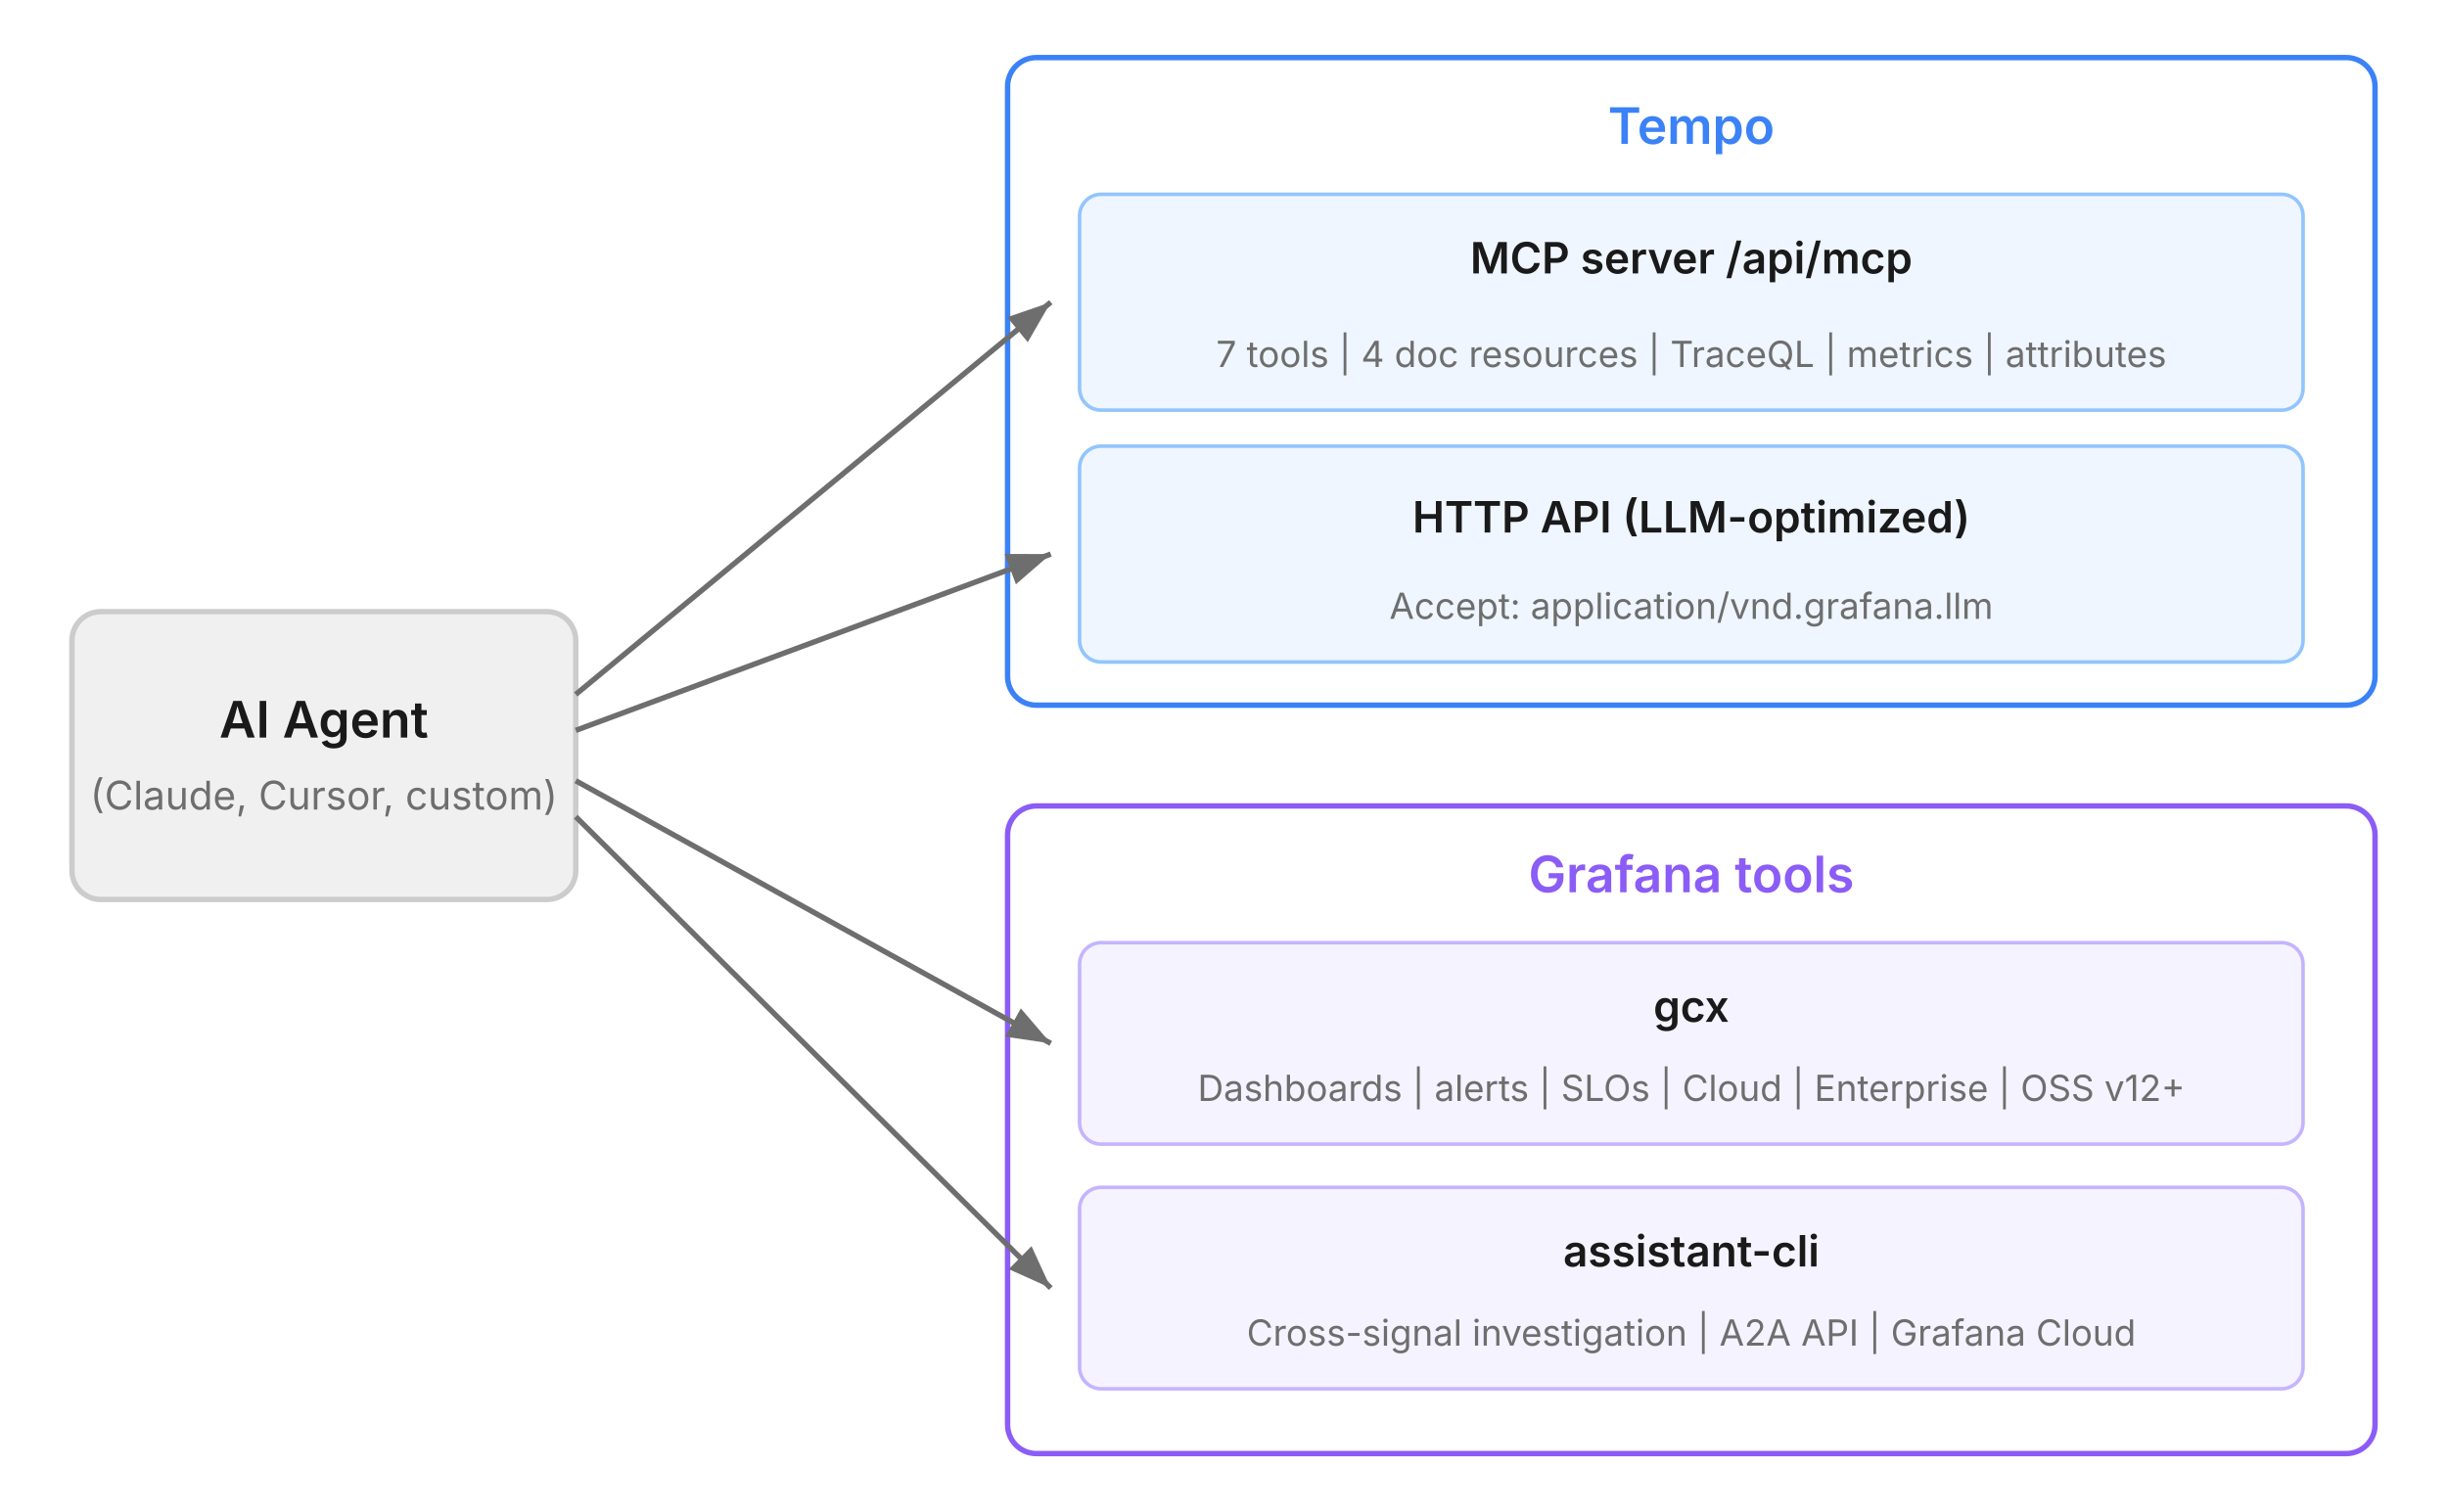
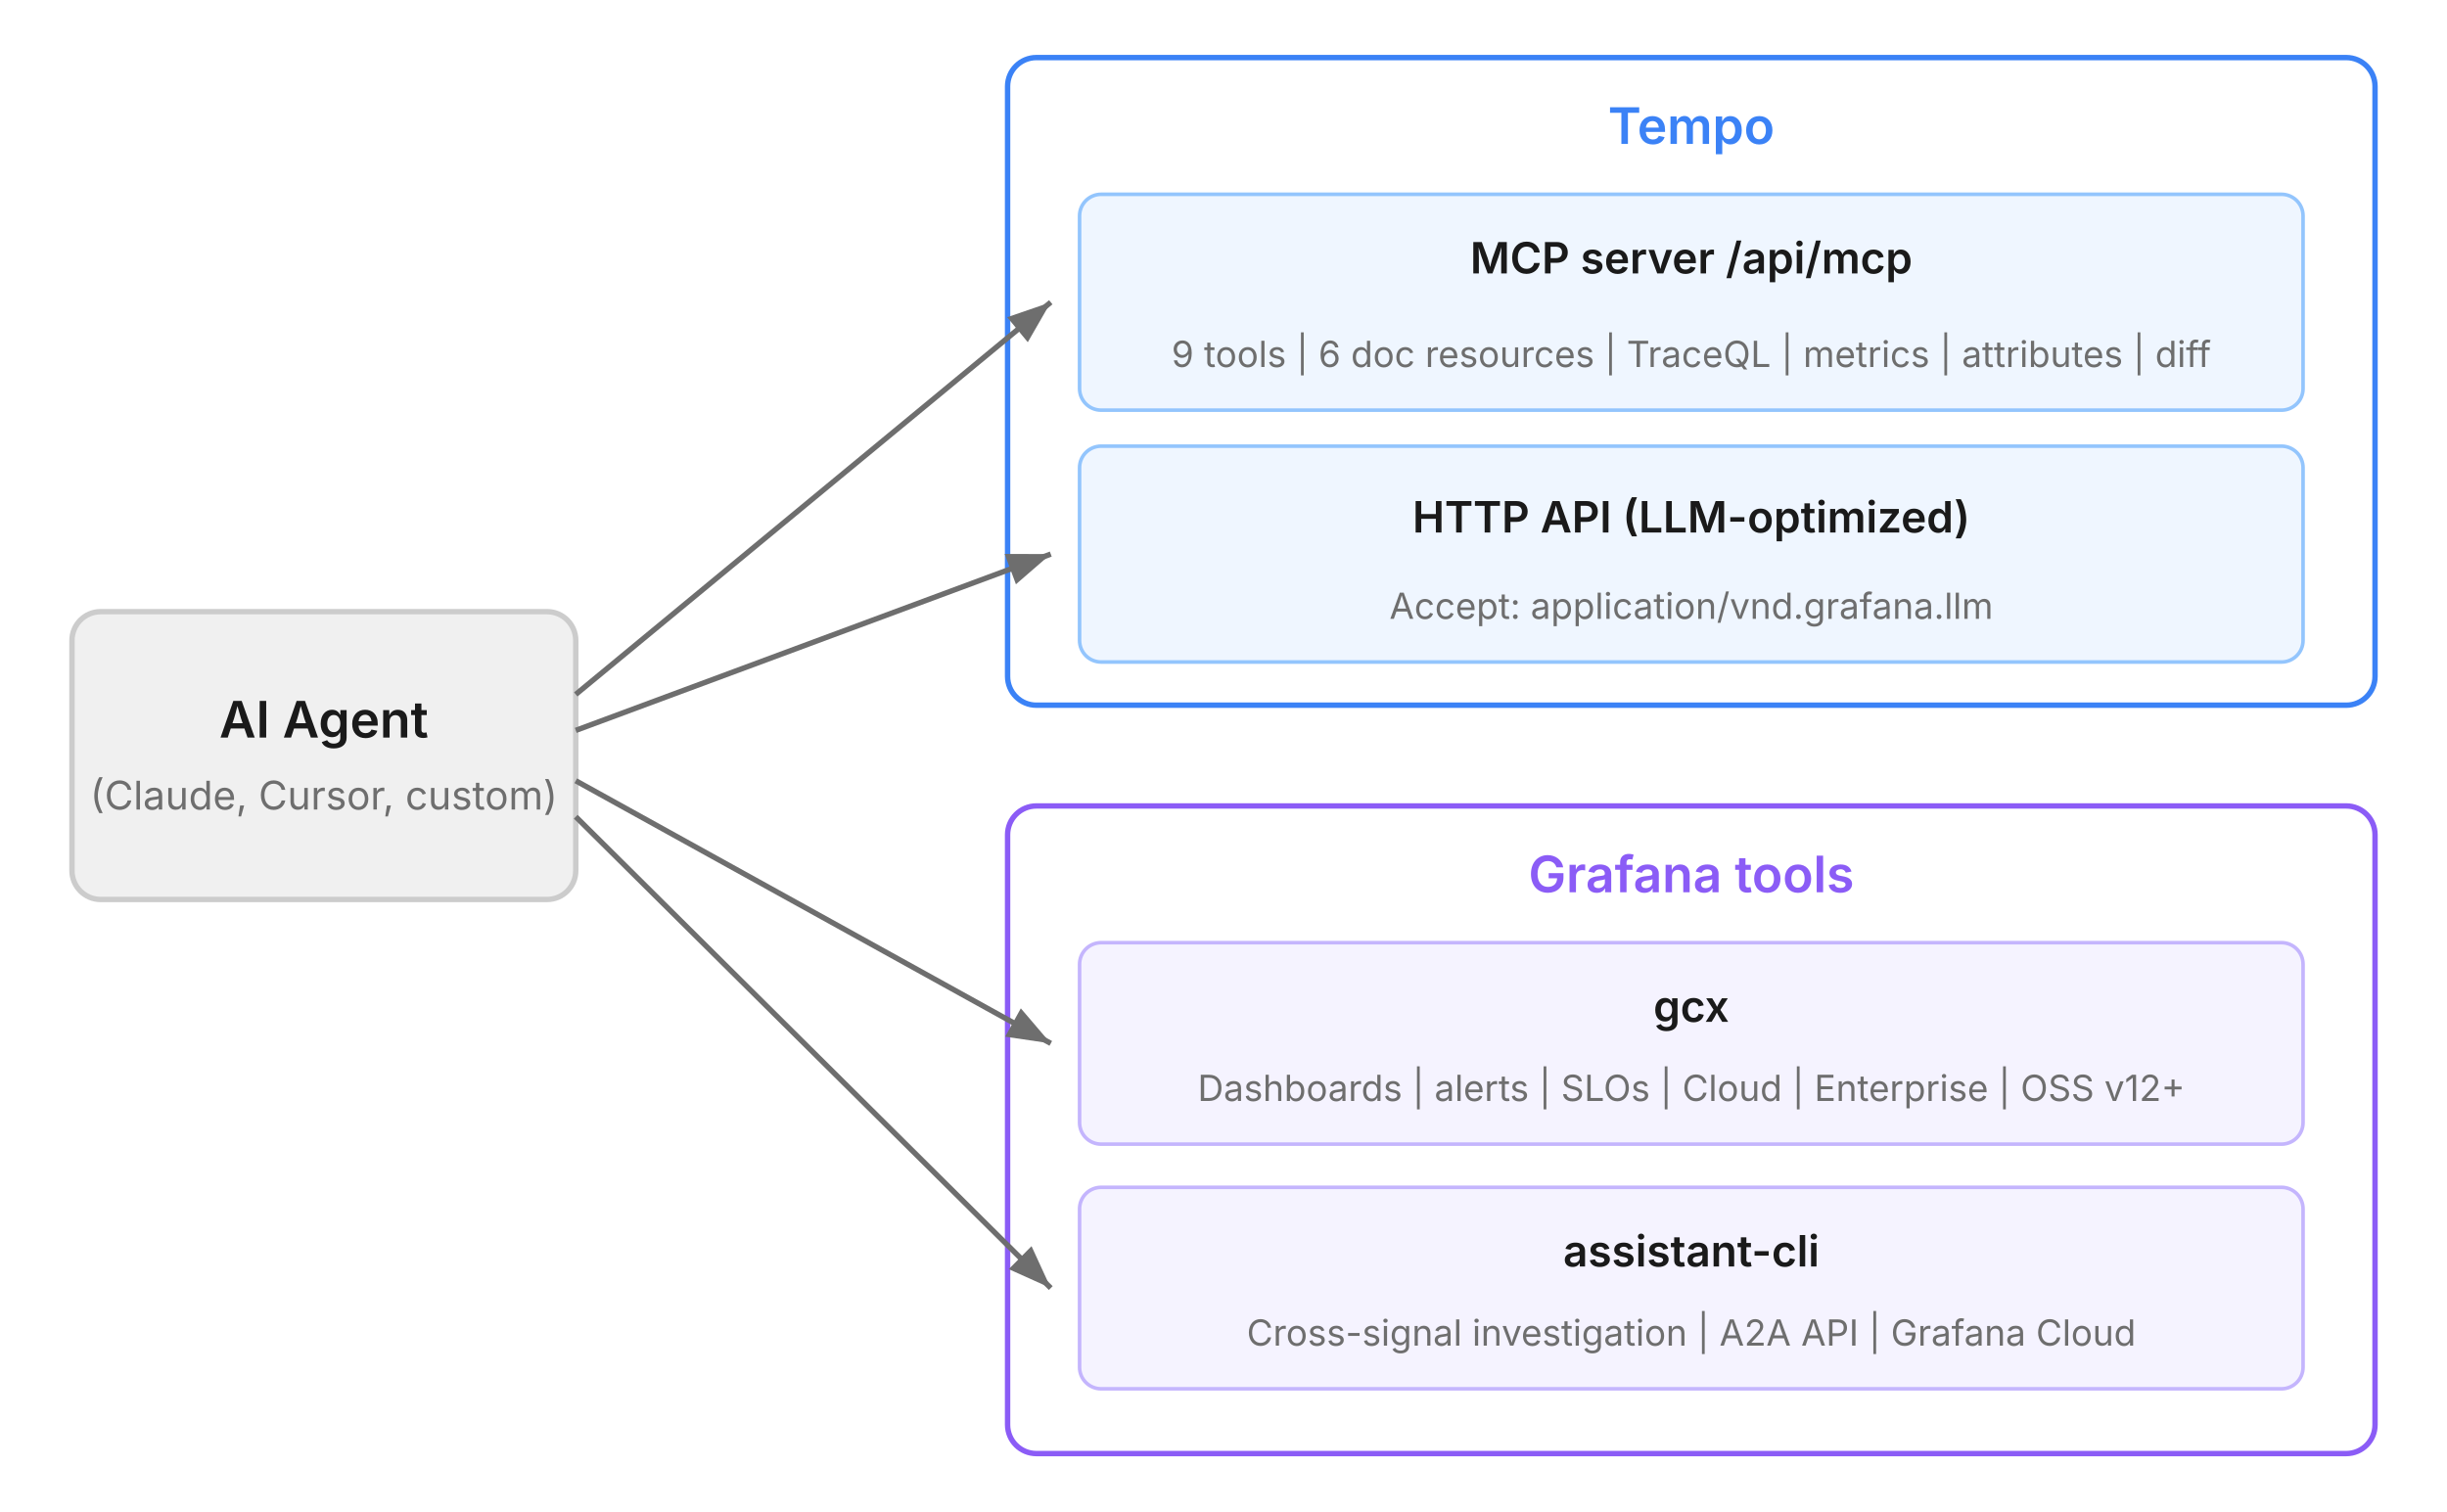
<svg xmlns="http://www.w3.org/2000/svg" viewBox="0 0 680 420" font-family="Inter, -apple-system, BlinkMacSystemFont, sans-serif" font-size="13">
  <defs>
    <marker id="arrow" markerWidth="8" markerHeight="6" refX="8" refY="3" orient="auto">
      <path d="M0,0 L8,3 L0,6" fill="#6e6e6e" />
    </marker>
  </defs>
  <rect x="20" y="170" width="140" height="80" rx="8" fill="#f0f0f0" stroke="#cccccc" stroke-width="1.5" />
  <text x="90" y="205" text-anchor="middle" font-weight="600" font-size="14" fill="#1a1a1a">AI Agent</text>
  <text x="90" y="225" text-anchor="middle" font-size="11" fill="#6e6e6e">(Claude, Cursor, custom)</text>
  <rect x="280" y="16" width="380" height="180" rx="8" fill="none" stroke="#3b82f6" stroke-width="1.5" />
  <text x="470" y="40" text-anchor="middle" font-weight="600" font-size="14" fill="#3b82f6">Tempo</text>
  <rect x="300" y="54" width="340" height="60" rx="6" fill="#eff6ff" stroke="#93c5fd" stroke-width="1" />
  <text x="470" y="76" text-anchor="middle" font-weight="600" font-size="12" fill="#1a1a1a">MCP server  /api/mcp</text>
-   <text x="470" y="102" text-anchor="middle" font-size="10" fill="#6e6e6e">7 tools | 4 doc resources | TraceQL | metrics | attributes</text>
+   <text x="470" y="102" text-anchor="middle" font-size="10" fill="#6e6e6e">9 tools | 6 doc resources | TraceQL | metrics | attributes | diff</text>
  <rect x="300" y="124" width="340" height="60" rx="6" fill="#eff6ff" stroke="#93c5fd" stroke-width="1" />
  <text x="470" y="148" text-anchor="middle" font-weight="600" font-size="12" fill="#1a1a1a">HTTP API  (LLM-optimized)</text>
  <text x="470" y="172" text-anchor="middle" font-size="10" fill="#6e6e6e">Accept: application/vnd.grafana.llm</text>
  <rect x="280" y="224" width="380" height="180" rx="8" fill="none" stroke="#8b5cf6" stroke-width="1.5" />
  <text x="470" y="248" text-anchor="middle" font-weight="600" font-size="14" fill="#8b5cf6">Grafana tools</text>
  <rect x="300" y="262" width="340" height="56" rx="6" fill="#f5f3ff" stroke="#c4b5fd" stroke-width="1" />
  <text x="470" y="284" text-anchor="middle" font-weight="600" font-size="12" fill="#1a1a1a">gcx</text>
  <text x="470" y="306" text-anchor="middle" font-size="10" fill="#6e6e6e">Dashboards | alerts | SLOs | Cloud | Enterprise | OSS v12+</text>
  <rect x="300" y="330" width="340" height="56" rx="6" fill="#f5f3ff" stroke="#c4b5fd" stroke-width="1" />
  <text x="470" y="352" text-anchor="middle" font-weight="600" font-size="12" fill="#1a1a1a">assistant-cli</text>
  <text x="470" y="374" text-anchor="middle" font-size="10" fill="#6e6e6e">Cross-signal investigation | A2A API | Grafana Cloud</text>
  <line x1="160" y1="193" x2="292" y2="84" stroke="#6e6e6e" stroke-width="1.5" marker-end="url(#arrow)" />
  <line x1="160" y1="203" x2="292" y2="154" stroke="#6e6e6e" stroke-width="1.5" marker-end="url(#arrow)" />
  <line x1="160" y1="217" x2="292" y2="290" stroke="#6e6e6e" stroke-width="1.5" marker-end="url(#arrow)" />
  <line x1="160" y1="227" x2="292" y2="358" stroke="#6e6e6e" stroke-width="1.5" marker-end="url(#arrow)" />
</svg>
